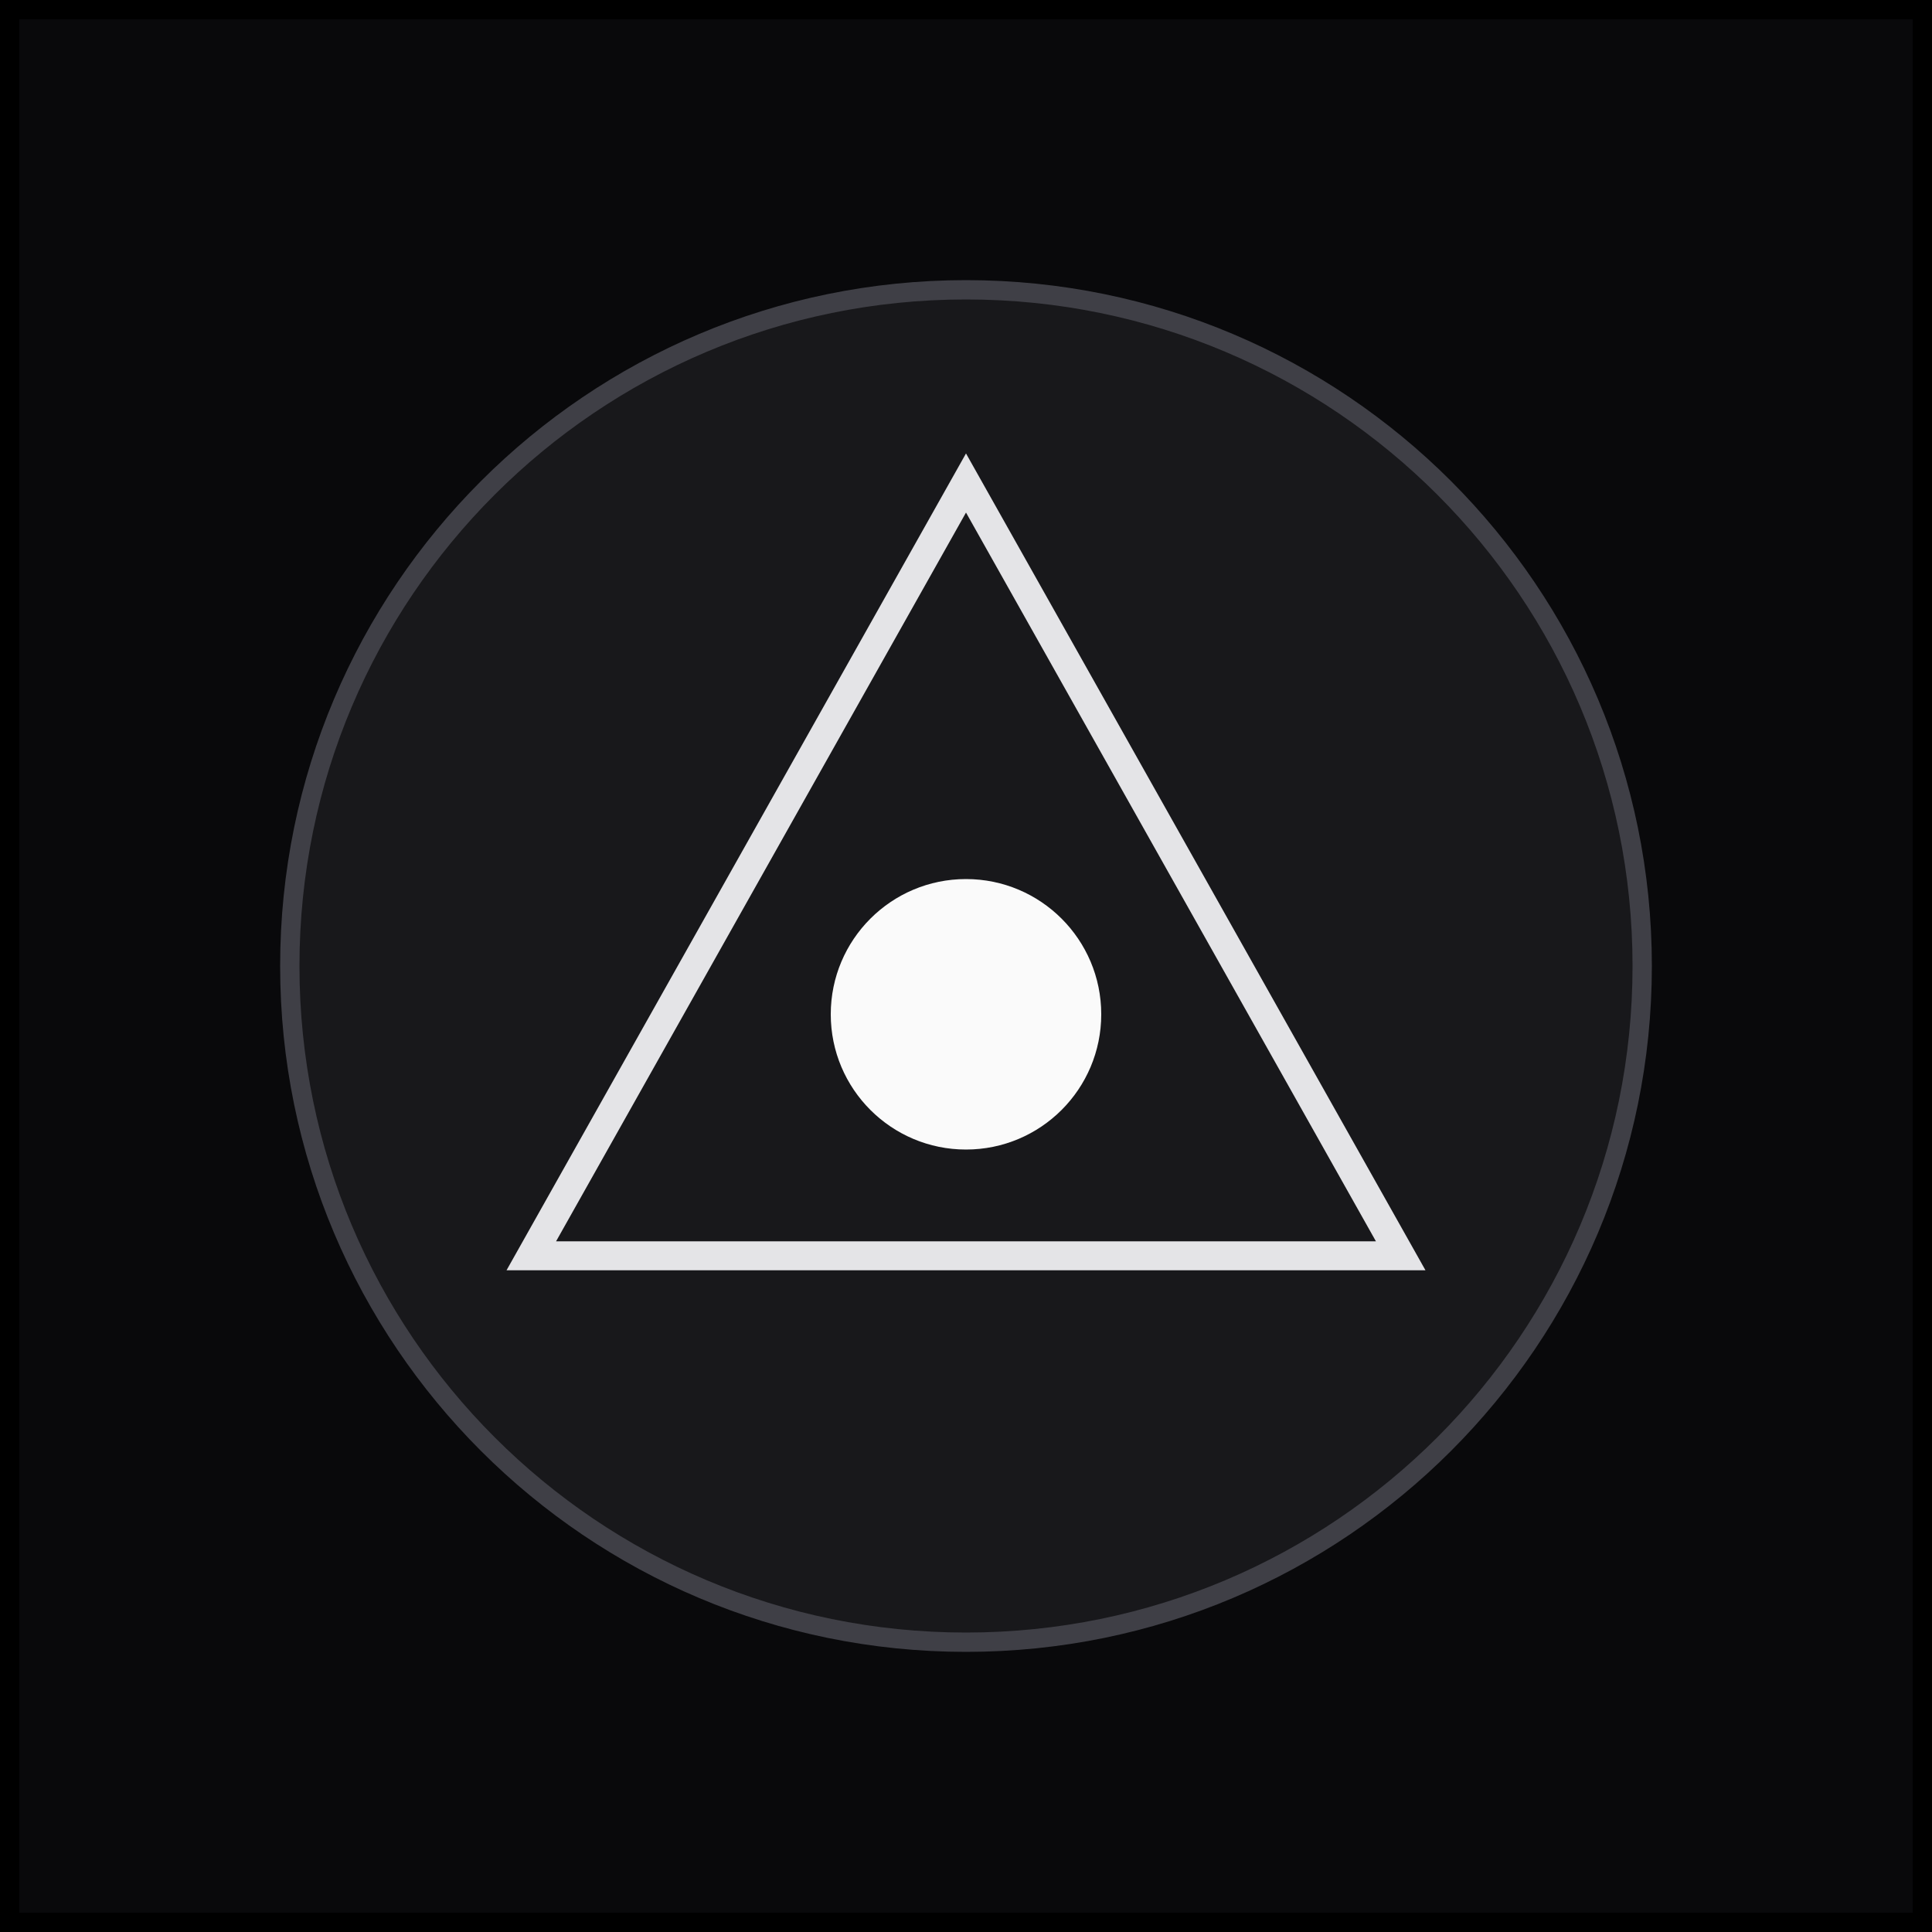
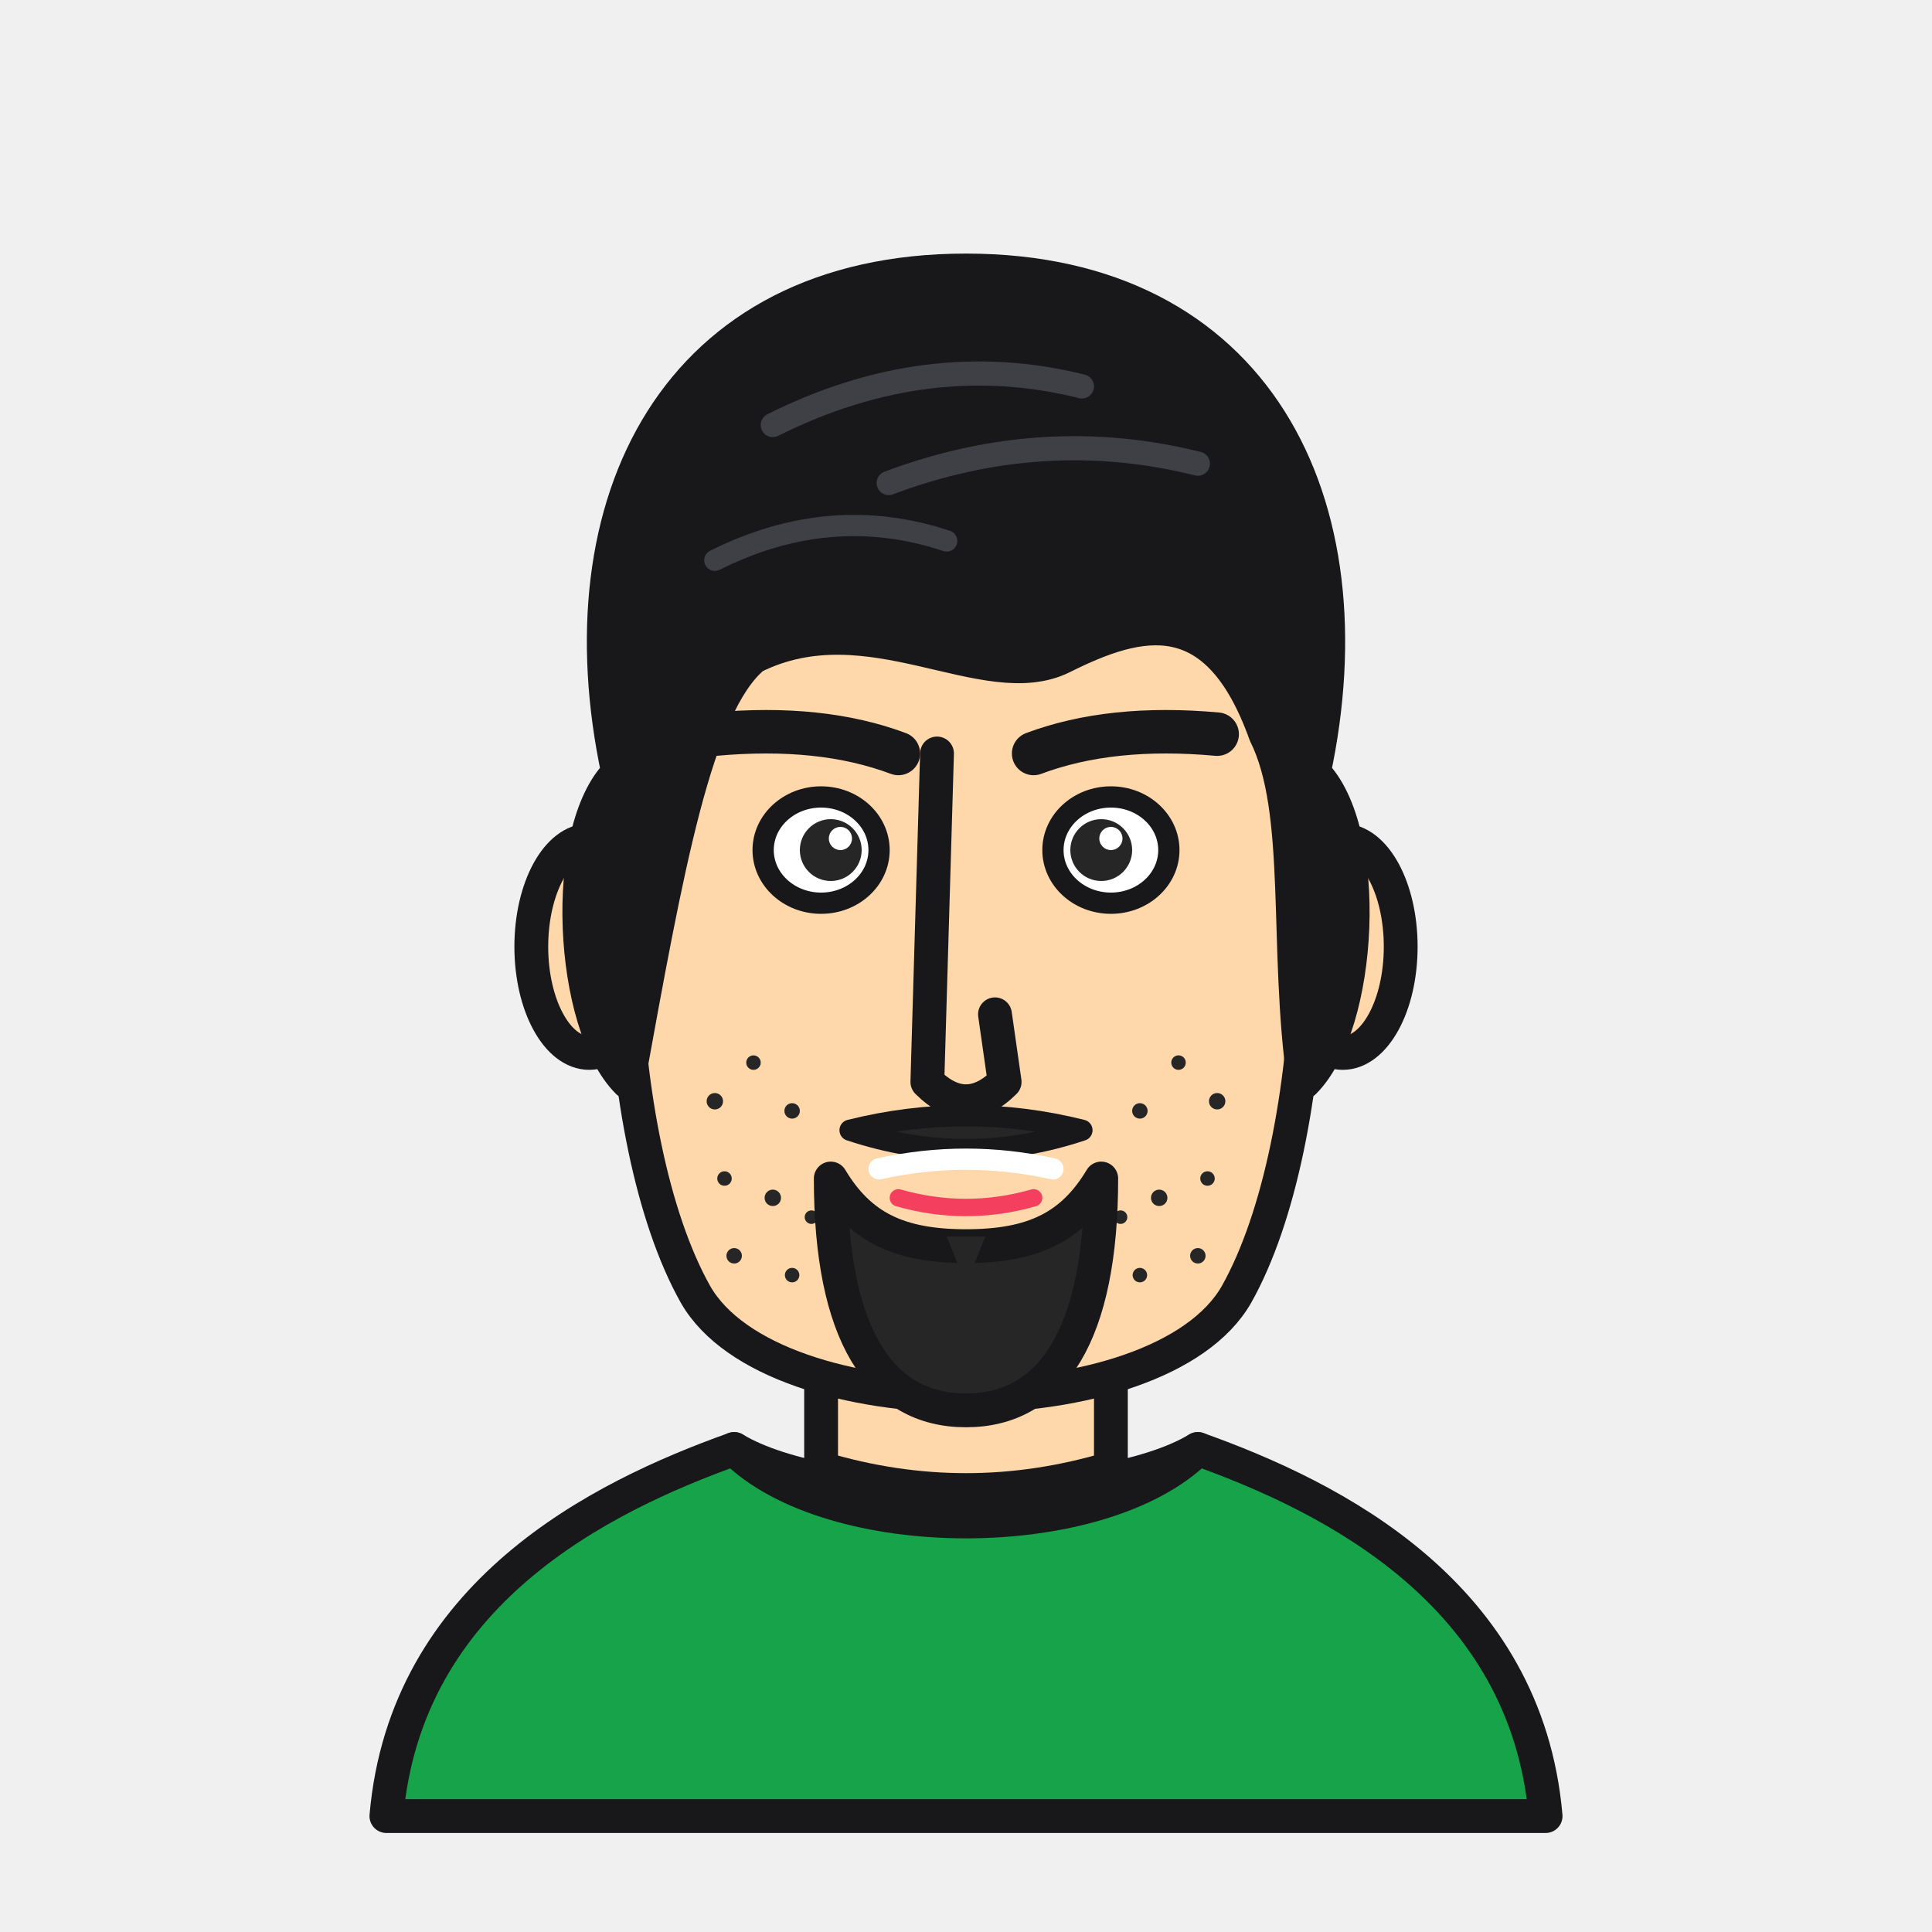
<svg xmlns="http://www.w3.org/2000/svg" viewBox="0 0 200 200" width="100%" height="100%">
-   <rect width="200" height="200" fill="#09090b" stroke="#000000" stroke-width="4" />
-   <circle cx="100" cy="100" r="70" fill="#18181b" stroke="#3f3f46" stroke-width="2" />
-   <polygon points="100,50 145,130 55,130" fill="none" stroke="#e4e4e7" stroke-width="3" />
-   <circle cx="100" cy="105" r="14" fill="#fafafa" />
+   <defs>
+     <style>
+       .stroke-main { stroke: #18181b; stroke-width: 3.5; stroke-linecap: round; stroke-linejoin: round; }
+       .stroke-detail { stroke: #18181b; stroke-width: 2.2; stroke-linecap: round; stroke-linejoin: round; }
+     </style>
+   </defs>
+   <g id="bust">
+     <path d="M 40 188               C 42 165 62 155 76 150               C 86 156 114 156 124 150               C 138 155 158 165 160 188               Z" fill="#16a34a" class="stroke-main" />
+     <path d="M 76 150 C 86 160 114 160 124 150" fill="none" class="stroke-main" />
+     <path d="M 85 130 L 85 152 C 95 155 105 155 115 152 L 115 130 Z" fill="#fed7aa" class="stroke-main" />
+   </g>
+   <g id="head">
+     <ellipse cx="61" cy="98" rx="6" ry="11" fill="#fed7aa" class="stroke-main" />
+     <ellipse cx="139" cy="98" rx="6" ry="11" fill="#fed7aa" class="stroke-main" />
+     <path d="M 61 95 Q 64 99 61 103" fill="none" class="stroke-detail" />
+     <path d="M 139 95 Q 136 99 139 103" fill="none" class="stroke-detail" />
+     <path d="M 70 65               C 62 82 63 118 72 134               C 80 148 120 148 128 134               C 137 118 138 82 130 65               C 122 50 78 50 70 65 Z" fill="#fed7aa" class="stroke-main" />
+     <ellipse cx="85" cy="88" rx="6" ry="5.5" fill="#ffffff" class="stroke-detail" />
+     <circle cx="86" cy="88" r="3.2" fill="#262626" />
+     <circle cx="87" cy="86.8" r="1.2" fill="#ffffff" />
+     <ellipse cx="115" cy="88" rx="6" ry="5.5" fill="#ffffff" class="stroke-detail" />
+     <circle cx="114" cy="88" r="3.2" fill="#262626" />
+     <circle cx="115" cy="86.8" r="1.2" fill="#ffffff" />
+     <path d="M 74 76 Q 85 75 93 78" fill="none" stroke="#18181b" stroke-width="4.5" stroke-linecap="round" />
+     <path d="M 107 78 Q 115 75 126 76" fill="none" stroke="#18181b" stroke-width="4.5" stroke-linecap="round" />
+     <path d="M 97 78 L 96 112 Q 100 116 104 112 L 103 105" fill="none" stroke="#18181b" stroke-width="3.5" stroke-linecap="round" stroke-linejoin="round" />
+     <g id="stubble" fill="#262626">
+       <circle cx="74" cy="114" r="0.85" />
+       <circle cx="78" cy="110" r="0.75" />
+       <circle cx="82" cy="115" r="0.8" />
+       <circle cx="75" cy="122" r="0.75" />
+       <circle cx="80" cy="124" r="0.85" />
+       <circle cx="76" cy="130" r="0.8" />
+       <circle cx="82" cy="132" r="0.75" />
+       <circle cx="84" cy="126" r="0.7" />
+       <circle cx="126" cy="114" r="0.85" />
+       <circle cx="122" cy="110" r="0.75" />
+       <circle cx="118" cy="115" r="0.8" />
+       <circle cx="125" cy="122" r="0.75" />
+       <circle cx="120" cy="124" r="0.85" />
+       <circle cx="124" cy="130" r="0.8" />
+       <circle cx="118" cy="132" r="0.75" />
+       <circle cx="116" cy="126" r="0.7" />
+     </g>
+     <path d="M 86 122               C 86 138 91 146 100 146               C 109 146 114 138 114 122               C 111 127 107 129 100 129               C 93 129 89 127 86 122 Z" fill="#262626" class="stroke-main" />
+     <path d="M 88 117 Q 100 114 112 117 Q 100 121 88 117 Z" fill="#262626" class="stroke-detail" />
+     <polygon points="98,128 102,128 100,133" fill="#262626" />
+     <path d="M 91 121 Q 100 119 109 121" fill="none" stroke="#ffffff" stroke-width="2.2" stroke-linecap="round" />
+     <path d="M 93 124 Q 100 126 107 124" fill="none" stroke="#f43f5e" stroke-width="1.8" stroke-linecap="round" />
+     <path d="M 64 80               C 58 52 70 28 100 28               C 130 28 142 52 136 80               C 142 86 141 106 135 112               C 133 98 135 84 131 76               C 126 62 118 64 110 68               C 102 72 90 62 78 68               C 72 73 69 90 65 112               C 59 106 58 86 64 80 Z" fill="#18181b" class="stroke-main" />
+     <path d="M 80 44 Q 96 36 112 40" fill="none" stroke="#3f3f46" stroke-width="2.5" stroke-linecap="round" />
+     <path d="M 92 50 Q 108 44 124 48" fill="none" stroke="#3f3f46" stroke-width="2.5" stroke-linecap="round" />
+     <path d="M 74 58 Q 86 52 98 56" fill="none" stroke="#3f3f46" stroke-width="2.2" stroke-linecap="round" />
+   </g>
</svg>
